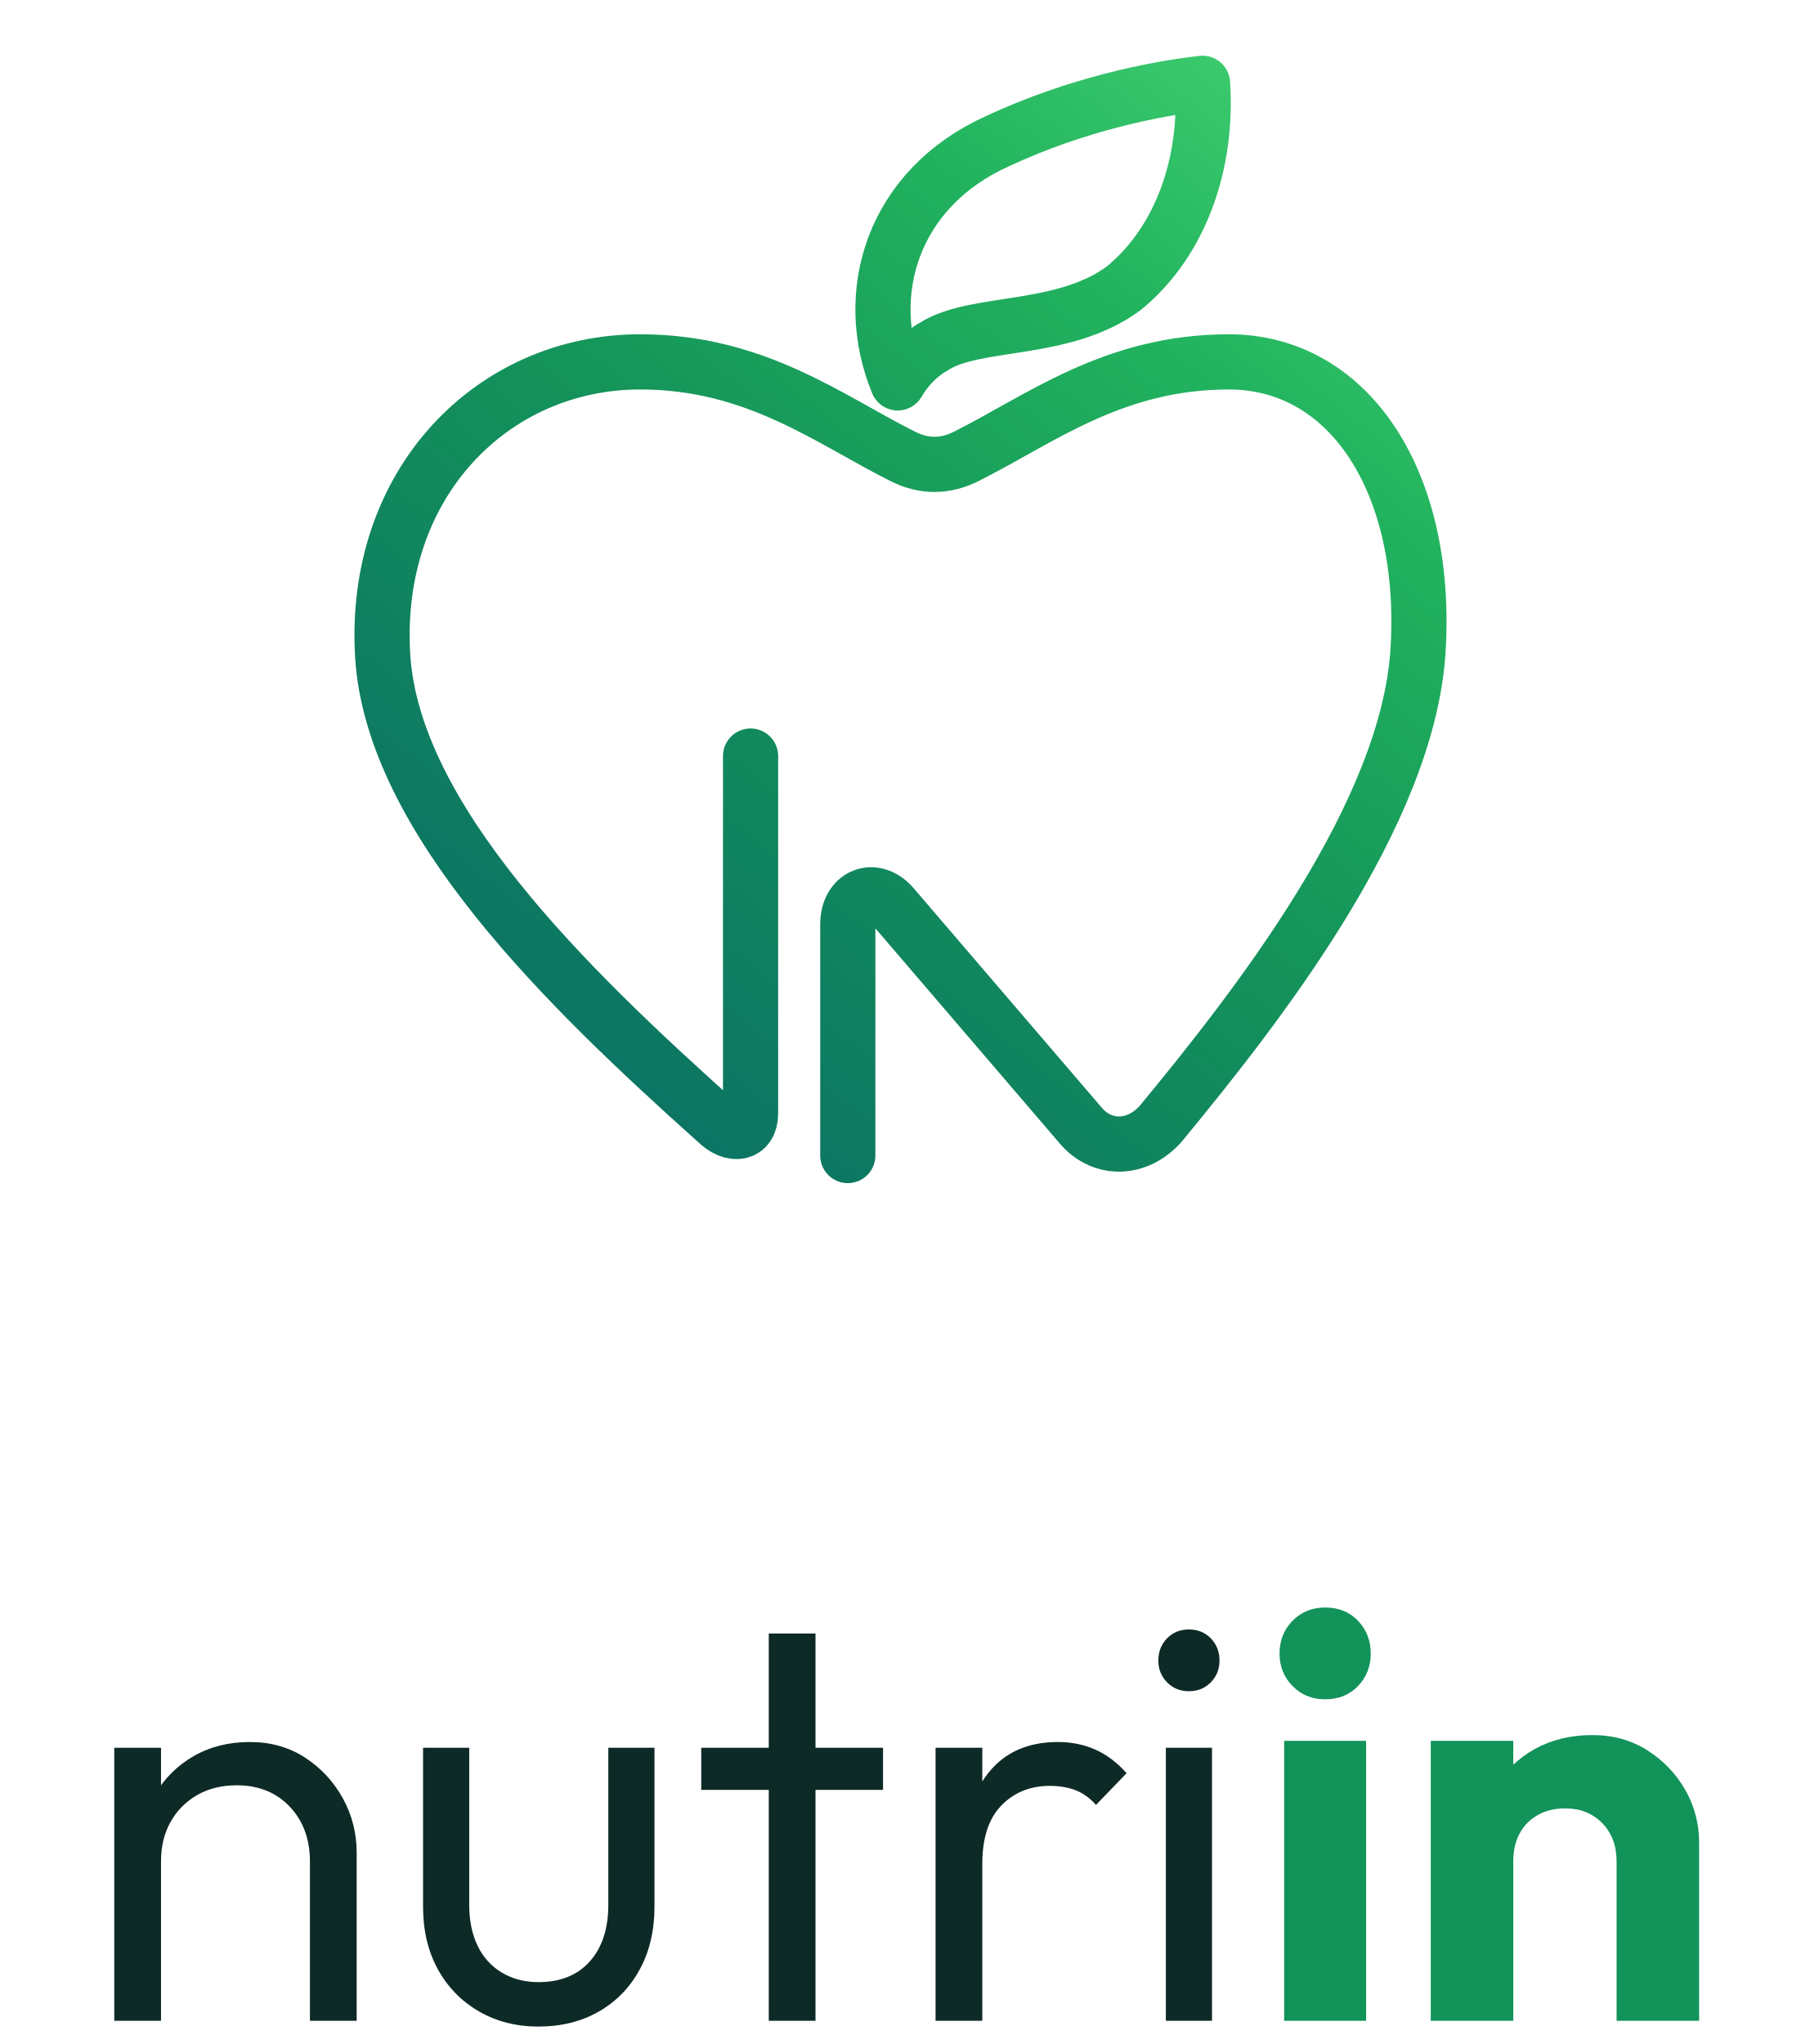
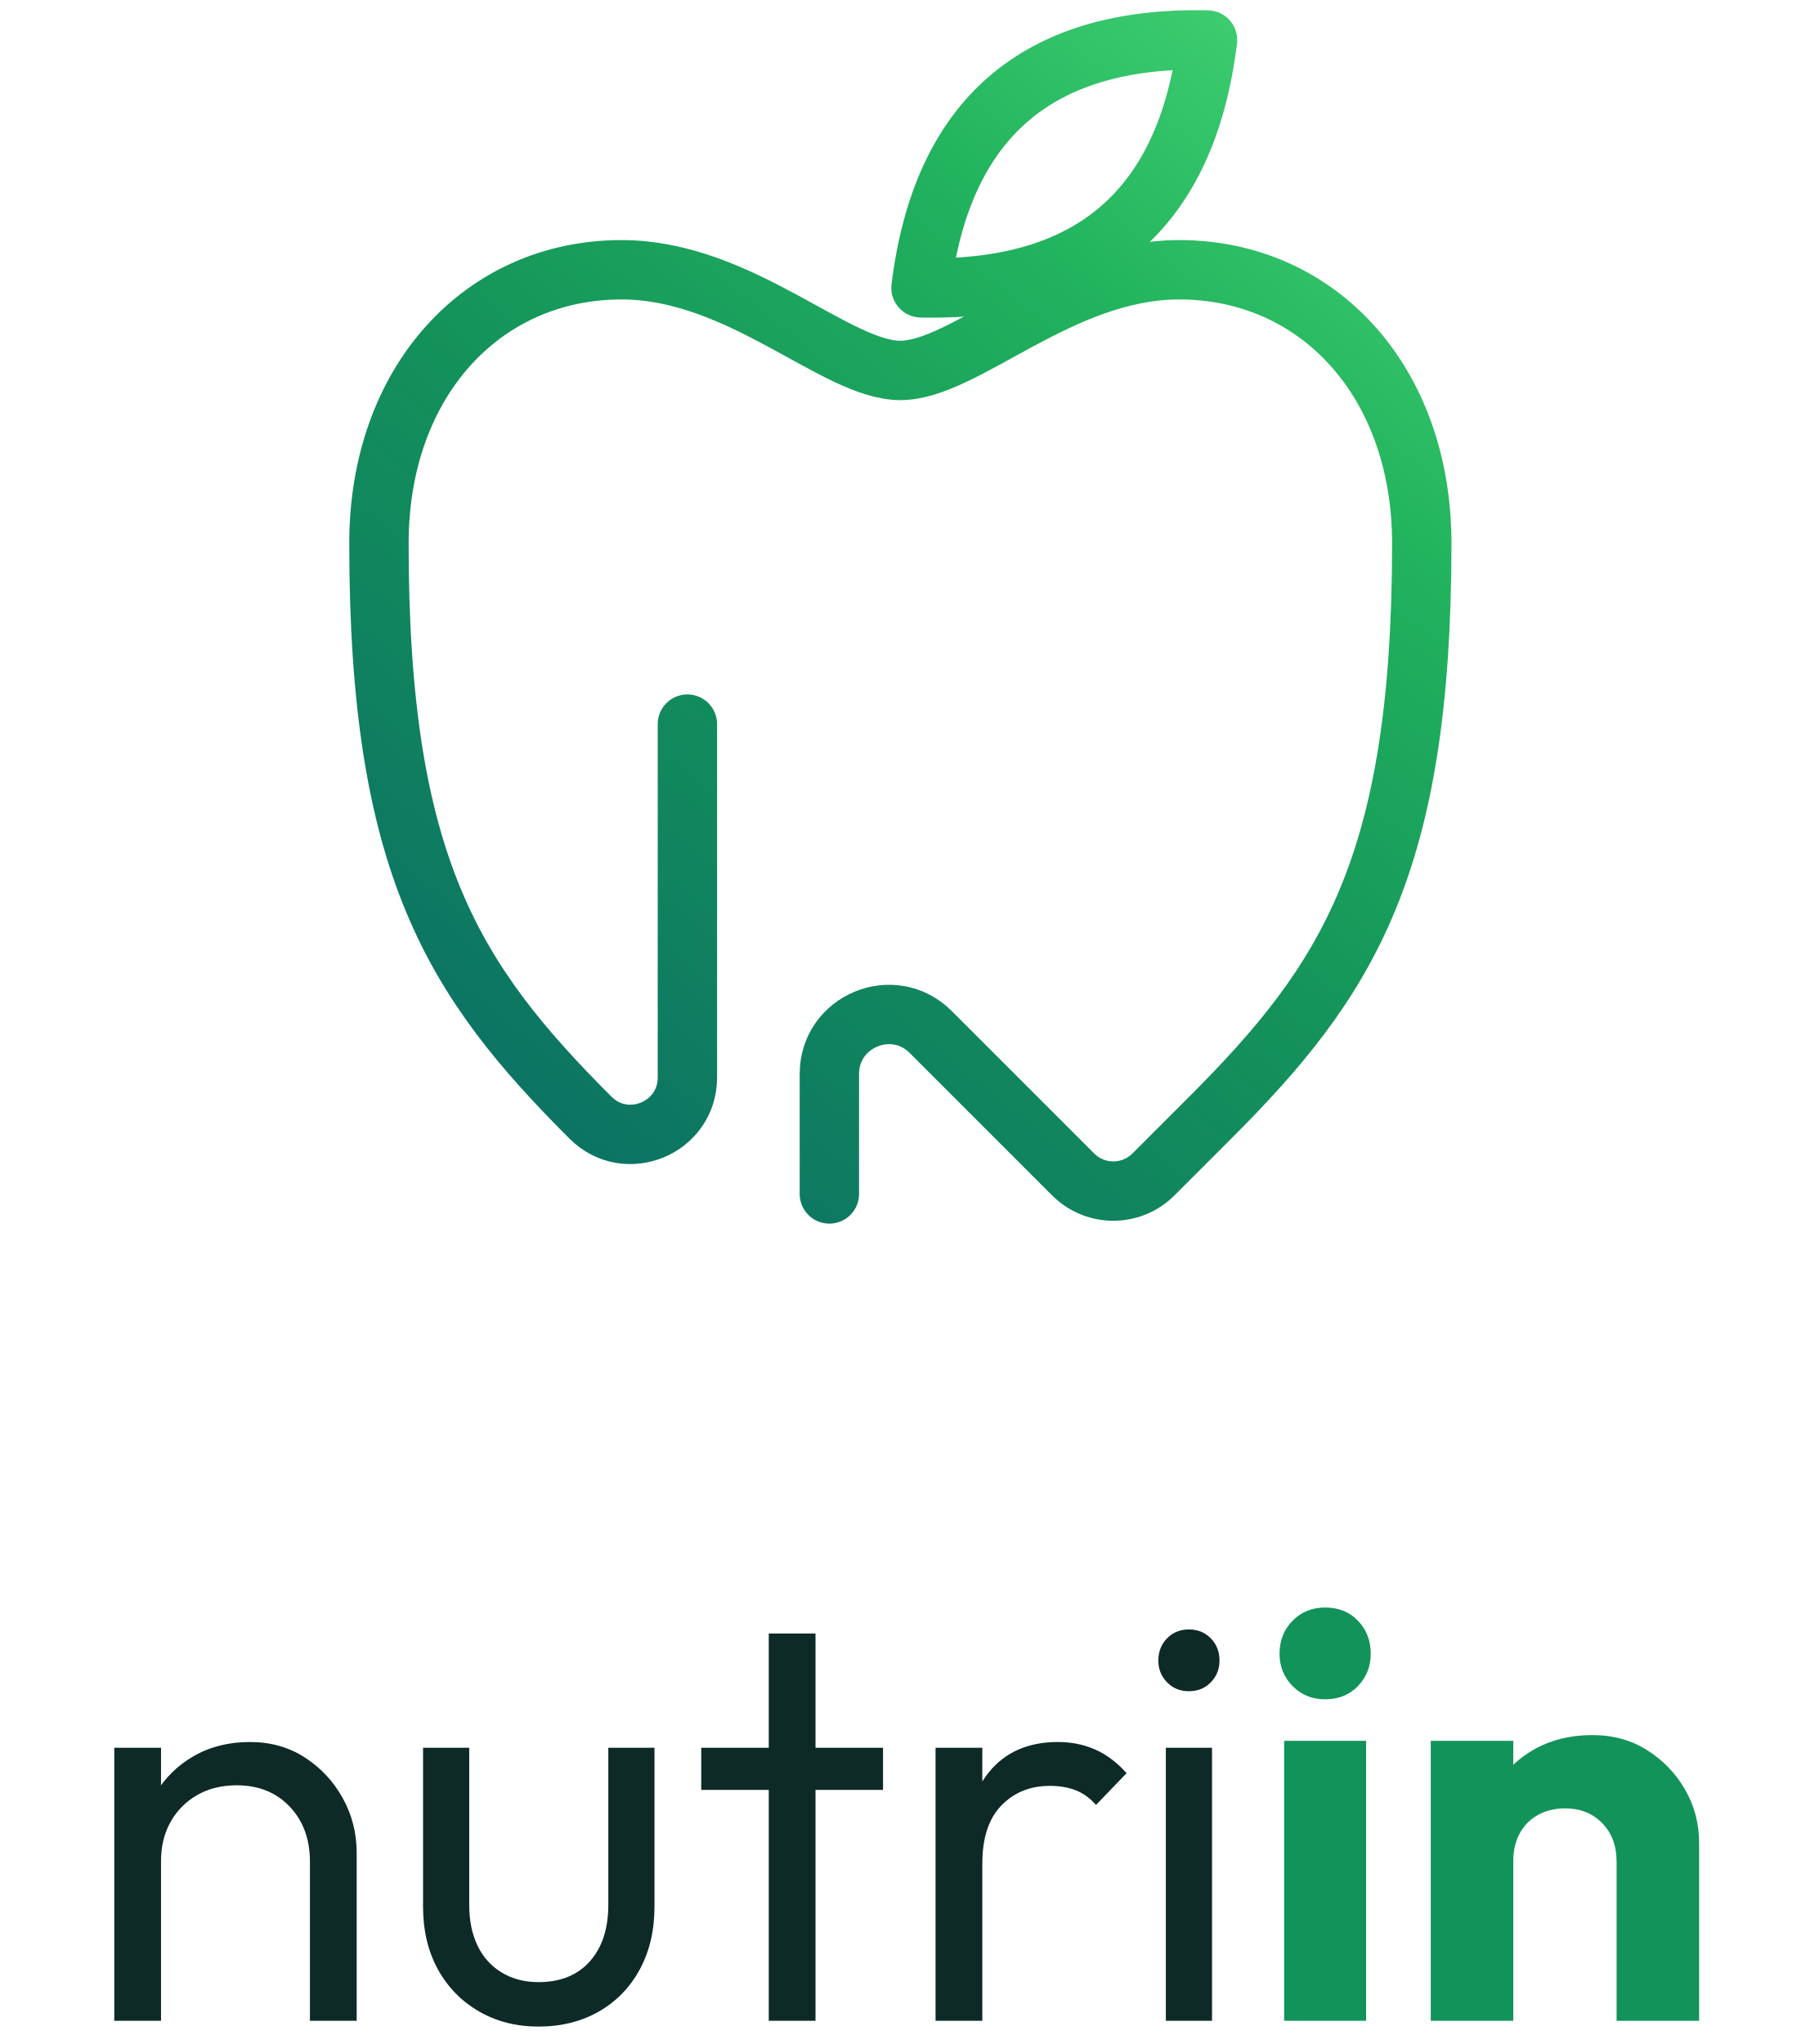
<svg xmlns="http://www.w3.org/2000/svg" viewBox="0 0 1200 1362" role="img" aria-label="Nutriin">
  <defs>
-     <linearGradient id="fs" gradientUnits="userSpaceOnUse" x1="120" y1="480" x2="440" y2="80">
+     <linearGradient id="fs" gradientUnits="userSpaceOnUse" x1="150" y1="920" x2="850" y2="60">
      <stop offset="0" stop-color="#0A6B66" />
      <stop offset=".5" stop-color="#14935A" />
      <stop offset=".8" stop-color="#22B35E" />
      <stop offset="1" stop-color="#3CCB6E" />
    </linearGradient>
  </defs>
-   <g transform="translate(104.42,-67.07) scale(1.75115)">
-     <g fill="none" stroke="url(#fs)" stroke-width="21" stroke-linecap="round" stroke-linejoin="round">
-       <path d="M226,326 L226,462 C226,470 219,471 213,465 C156,414 90,350 86,288 C82,222 128,176 184,176 C228,176 256,198 284,212 C292,216 300,216 308,212 C336,198 364,176 408,176 C454,176 484,222 480,286 C476,348 420,420 382,466 C373,476 360,476 352,467 L280,383 C273,375 263,379 263,390 L263,478" />
-       <path d="M282,184 C268,150 280,110 320,92 C350,78 380,72 398,70 C400,100 390,130 368,148 C345,165 312,160 296,170 C289,174 285,179 282,184 Z" />
+   <g transform="translate(169.96,35.26) scale(0.86008)">
+     <g fill="none" stroke="url(#fs)" stroke-width="46" stroke-linecap="round" stroke-linejoin="round">
+       <path d="M335,520 L335,793.77 C335,832.97 287.61,852.61 259.89,824.89 L259.89,824.89 C153.82,718.82 96,630 96,380 C96,255 176,168 284,168 C376,168 450,246 500,246 C550,246 624,168 716,168 C824,168 904,255 904,380 C904,630 846.18,718.82 740.11,824.89 L696.11,868.89 C678.93,886.07 651.07,886.07 633.89,868.89 L523.53,758.53 C494.55,729.55 445,750.07 445,791.05 L445,884" />
+       <path d="M516,182 C532.12,51.07 606.12,-12.93 738,-10 C721.88,120.93 647.88,184.93 516,182 Z" />
    </g>
  </g>
  <g transform="translate(50,1346.538) scale(0.3846154)">
    <path d="M407 0L407 -276Q407 -334 372 -371Q337 -408 280 -408Q241 -408 211.5 -391Q182 -374 165.5 -344.5Q149 -315 149 -277L114 -296Q114 -350 138.5 -392Q163 -434 205.5 -458.5Q248 -483 303 -483Q357 -483 398.5 -456Q440 -429 464 -385.5Q488 -342 488 -291L488 0ZM68 0L68 -473L149 -473L149 0ZM803 10Q745 10 699.5 -16.5Q654 -43 628.5 -89.5Q603 -136 603 -198L603 -473L683 -473L683 -201Q683 -160 697.5 -130Q712 -100 739.5 -83.5Q767 -67 803 -67Q860 -67 892 -103Q924 -139 924 -201L924 -473L1004 -473L1004 -198Q1004 -136 978.5 -89Q953 -42 907.5 -16Q862 10 803 10ZM1202 0L1202 -671L1283 -671L1283 0ZM1085 -400L1085 -473L1400 -473L1400 -400ZM1491 0L1491 -473L1572 -473L1572 0ZM1572 -272L1540 -286Q1540 -376 1582.5 -429.5Q1625 -483 1703 -483Q1738 -483 1767.5 -470Q1797 -457 1822 -429L1769 -374Q1753 -392 1733.5 -399.5Q1714 -407 1689 -407Q1638 -407 1605 -373Q1572 -339 1572 -272ZM1890 0L1890 -473L1970 -473L1970 0ZM1930 -571Q1907 -571 1892 -586.5Q1877 -602 1877 -624Q1877 -647 1892 -662.5Q1907 -678 1930 -678Q1953 -678 1968 -662.5Q1983 -647 1983 -624Q1983 -602 1968 -586.5Q1953 -571 1930 -571Z" fill="#0E2A27" />
    <g transform="translate(2039,0)">
      <path d="M56 0L56 -485L198 -485L198 0ZM127 -557Q93 -557 70.5 -580Q48 -603 48 -636Q48 -670 70.5 -693Q93 -716 127 -716Q162 -716 184 -693Q206 -670 206 -636Q206 -603 184 -580Q162 -557 127 -557ZM632 0L632 -276Q632 -317 607 -342.5Q582 -368 543 -368Q516 -368 495.5 -356.5Q475 -345 464 -324.5Q453 -304 453 -277L397 -304Q397 -361 422 -404Q447 -447 490.5 -471Q534 -495 590 -495Q644 -495 685.5 -468.5Q727 -442 751 -400Q775 -358 775 -308L775 0ZM310 0L310 -485L453 -485L453 0Z" fill="#12935A" />
    </g>
  </g>
</svg>
